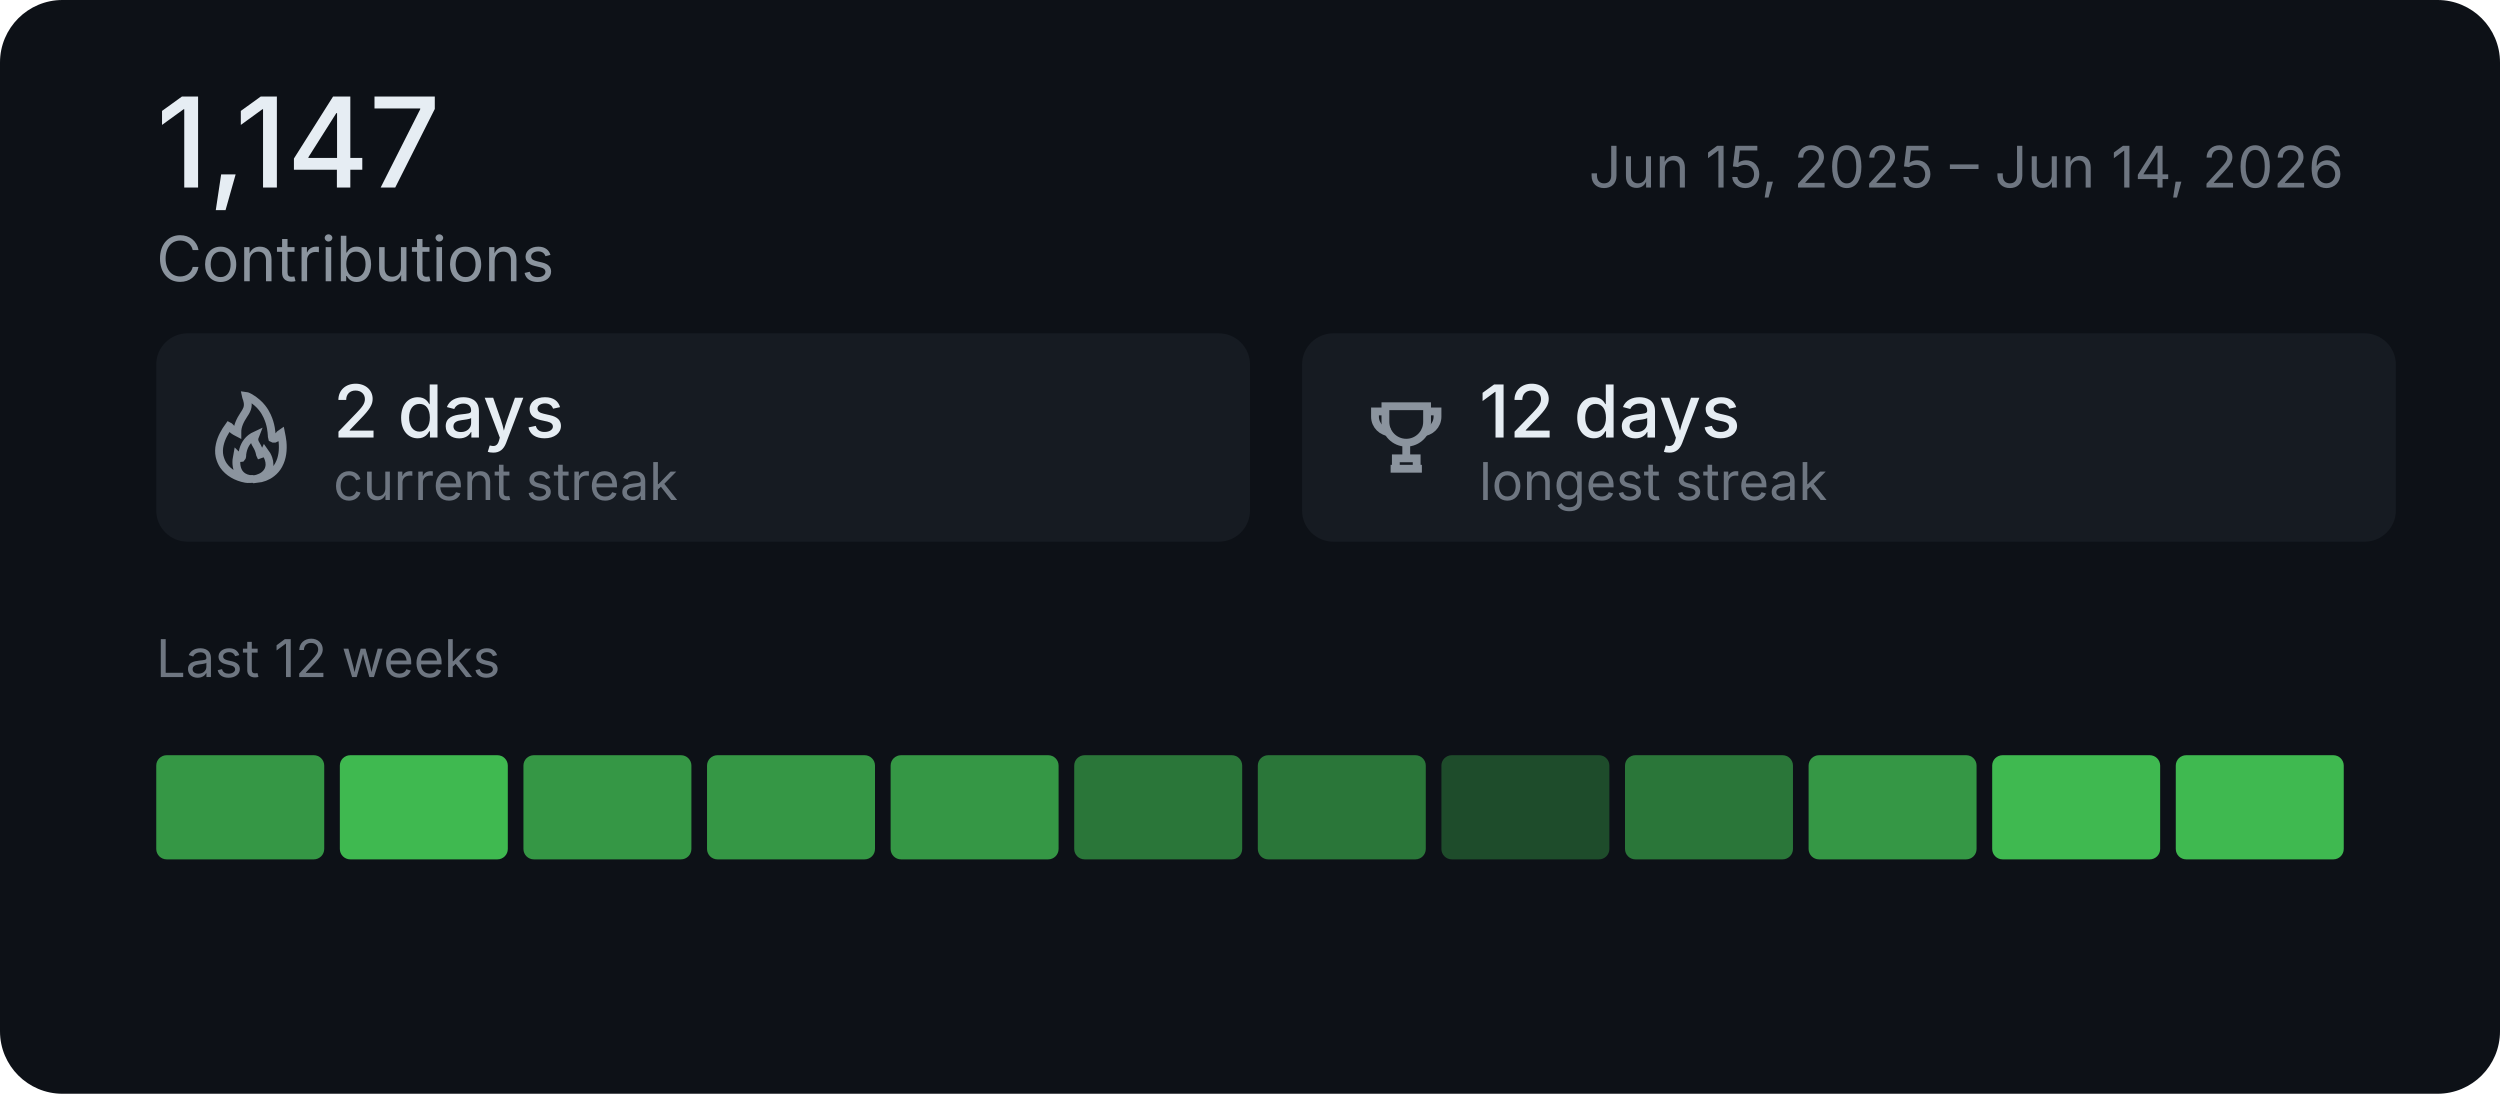
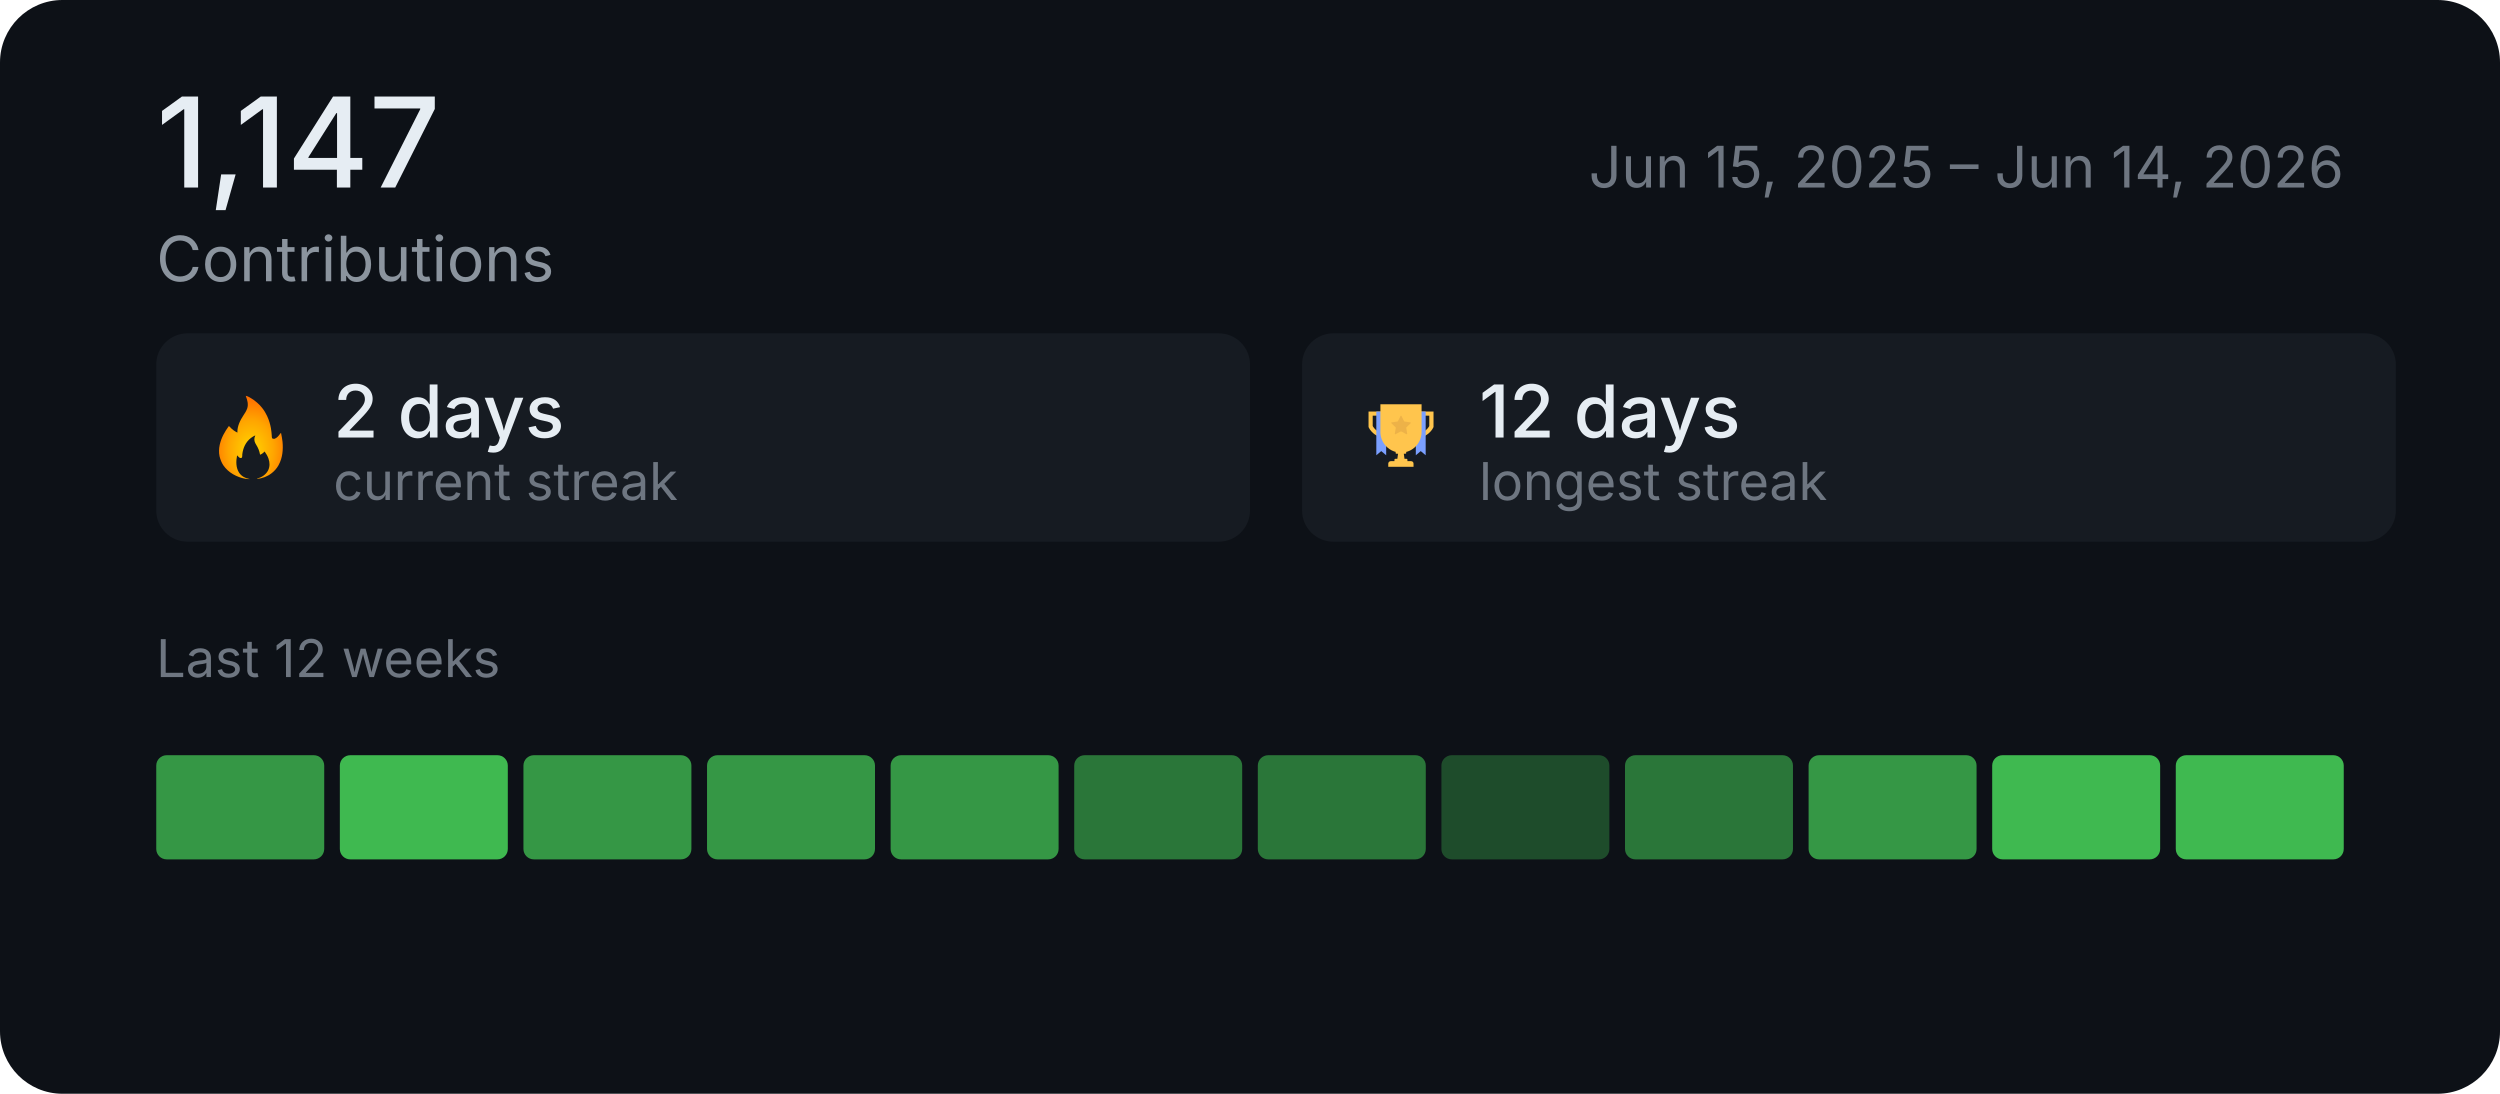
<svg xmlns="http://www.w3.org/2000/svg" width="480" height="210" viewBox="0 0 480 210">
+   <defs>
+     <radialGradient id="flameGradient" cx="50%" cy="65%" r="65%">
+       <stop offset="0%" stop-color="#FFD600" />
+       <stop offset="55%" stop-color="#FFA500" />
+       <stop offset="100%" stop-color="#FF6A00" />
+     </radialGradient>
+   </defs>
+   <style>
+     .day-bar { cursor: pointer; }
+     .day-bar .tooltip { opacity: 0; transition: opacity 0.12s ease-out; pointer-events: none; }
+     .day-bar:hover .tooltip { opacity: 1; }
+     .day-bar .bar { transition: stroke-opacity 0.12s ease-out; }
+     .day-bar:hover .bar { stroke: #e6edf3; stroke-width: 1; stroke-opacity: 0.7; }
+   </style>
  <rect width="480" height="210" fill="#0d1117" rx="12" />
  <text x="30" y="36" font-family="-apple-system, BlinkMacSystemFont, 'Segoe UI', sans-serif" font-size="24" font-weight="500" fill="#e6edf3">1,147</text>
  <text x="450" y="36" font-family="-apple-system, BlinkMacSystemFont, 'Segoe UI', sans-serif" font-size="11" fill="#6e7681" text-anchor="end">Jun 15, 2025 – Jun 14, 2026</text>
  <text x="30" y="54" font-family="-apple-system, BlinkMacSystemFont, 'Segoe UI', sans-serif" font-size="12" fill="#8b949e">Contributions</text>
  <rect x="30" y="64" width="210" height="40" rx="6" fill="#161b22" />
-   <g transform="translate(42, 76)" fill="none" stroke="#8b949e" stroke-width="1.5">
-     <path d="M5.18 0.00 C5.35 0.02 5.48 0.06 5.63 0.14 C5.65 0.15 5.67 0.16 5.69 0.17 C5.76 0.21 5.83 0.25 5.90 0.28 C5.92 0.29 5.94 0.30 5.96 0.31 C6.46 0.58 6.91 0.91 7.33 1.28 C7.37 1.32 7.37 1.32 7.41 1.35 C7.74 1.64 8.04 1.94 8.30 2.28 C8.32 2.30 8.33 2.32 8.34 2.33 C8.73 2.82 9.04 3.34 9.30 3.90 C9.31 3.93 9.32 3.95 9.33 3.98 C9.66 4.70 9.88 5.44 10.02 6.22 C10.03 6.26 10.03 6.26 10.03 6.30 C10.12 6.75 10.14 7.21 10.18 7.66 C10.18 7.69 10.18 7.71 10.18 7.74 C10.18 7.79 10.19 7.84 10.19 7.88 C10.20 7.98 10.21 8.06 10.24 8.15 C10.39 8.24 10.54 8.27 10.71 8.25 C11.16 8.09 11.45 7.74 11.73 7.36 C11.74 7.34 11.76 7.32 11.78 7.29 C11.79 7.28 11.81 7.26 11.82 7.23 C11.86 7.18 11.86 7.18 11.96 7.12 C12.07 7.67 12.18 8.22 12.24 8.78 C12.24 8.80 12.24 8.83 12.25 8.86 C12.39 10.34 12.24 11.92 11.52 13.24 C11.50 13.28 11.48 13.31 11.47 13.34 C11.15 13.91 10.72 14.41 10.21 14.81 C10.18 14.83 10.15 14.85 10.12 14.88 C9.34 15.49 8.34 15.86 7.36 15.96 C7.36 15.94 7.36 15.92 7.36 15.90 C7.41 15.89 7.41 15.89 7.45 15.87 C8.30 15.61 9.06 15.12 9.48 14.31 C9.83 13.59 9.81 12.80 9.55 12.06 C9.38 11.57 9.11 11.10 8.80 10.68 C8.79 10.70 8.77 10.72 8.76 10.73 C8.61 10.89 8.46 11.02 8.28 11.14 C8.26 11.15 8.24 11.16 8.21 11.18 C8.12 11.24 8.04 11.28 7.93 11.31 C7.92 11.29 7.92 11.27 7.92 11.24 C7.79 10.55 7.57 10.01 7.20 9.41 C6.92 8.97 6.77 8.59 6.86 8.06 C6.91 7.90 6.96 7.74 7.02 7.59 C6.72 7.73 6.44 7.88 6.18 8.09 C6.16 8.10 6.14 8.12 6.13 8.13 C5.16 8.90 4.67 10.01 4.52 11.21 C4.51 11.33 4.51 11.44 4.51 11.55 C4.50 11.71 4.48 11.82 4.37 11.93 C4.24 11.95 4.13 11.96 4.02 11.90 C3.87 11.79 3.74 11.66 3.62 11.53 C3.58 11.50 3.55 11.46 3.52 11.43 C3.30 12.55 3.27 13.79 3.92 14.78 C4.38 15.43 5.07 15.82 5.84 15.95 C5.87 15.96 5.87 15.96 5.90 15.96 C5.90 15.97 5.90 15.98 5.90 15.99 C5.66 16.00 5.45 15.98 5.22 15.94 C5.19 15.94 5.15 15.93 5.12 15.93 C3.45 15.61 1.86 14.77 0.88 13.34 C0.55 12.84 0.33 12.29 0.18 11.71 C0.16 11.65 0.16 11.65 0.15 11.59 C0.00 10.92 0.03 10.10 0.18 9.43 C0.19 9.41 0.19 9.38 0.20 9.35 C0.49 8.04 1.15 6.89 1.93 5.81 C2.03 5.86 2.08 5.90 2.15 5.98 C2.55 6.45 3.03 6.78 3.58 7.06 C3.58 7.04 3.58 7.02 3.58 7.01 C3.54 5.82 4.13 4.67 4.76 3.71 C5.02 3.33 5.27 2.94 5.43 2.50 C5.44 2.46 5.45 2.43 5.47 2.40 C5.71 1.64 5.51 0.86 5.23 0.15 C5.21 0.10 5.19 0.05 5.18 0.00 Z" />
+   <g transform="translate(42, 76)">
+     <path d="M5.18 0.00 C5.35 0.02 5.48 0.06 5.63 0.14 C5.65 0.15 5.67 0.16 5.69 0.17 C5.76 0.21 5.83 0.25 5.90 0.28 C5.92 0.29 5.94 0.30 5.96 0.31 C6.46 0.58 6.91 0.91 7.33 1.28 C7.37 1.32 7.37 1.32 7.41 1.35 C7.74 1.64 8.04 1.94 8.30 2.28 C8.32 2.30 8.33 2.32 8.34 2.33 C8.73 2.82 9.04 3.34 9.30 3.90 C9.31 3.93 9.32 3.95 9.33 3.98 C9.66 4.70 9.88 5.44 10.02 6.22 C10.03 6.26 10.03 6.26 10.03 6.30 C10.12 6.75 10.14 7.21 10.18 7.66 C10.18 7.69 10.18 7.71 10.18 7.74 C10.18 7.79 10.19 7.84 10.19 7.88 C10.20 7.98 10.21 8.06 10.24 8.15 C10.39 8.24 10.54 8.27 10.71 8.25 C11.16 8.09 11.45 7.74 11.73 7.36 C11.74 7.34 11.76 7.32 11.78 7.29 C11.79 7.28 11.81 7.26 11.82 7.23 C11.86 7.18 11.86 7.18 11.96 7.12 C12.07 7.67 12.18 8.22 12.24 8.78 C12.24 8.80 12.24 8.83 12.25 8.86 C12.39 10.34 12.24 11.92 11.52 13.24 C11.50 13.28 11.48 13.31 11.47 13.34 C11.15 13.91 10.72 14.41 10.21 14.81 C10.18 14.83 10.15 14.85 10.12 14.88 C9.34 15.49 8.34 15.86 7.36 15.96 C7.36 15.94 7.36 15.92 7.36 15.90 C7.41 15.89 7.41 15.89 7.45 15.87 C8.30 15.61 9.06 15.12 9.48 14.31 C9.83 13.59 9.81 12.80 9.55 12.06 C9.38 11.57 9.11 11.10 8.80 10.68 C8.79 10.70 8.77 10.72 8.76 10.73 C8.61 10.89 8.46 11.02 8.28 11.14 C8.26 11.15 8.24 11.16 8.21 11.18 C8.12 11.24 8.04 11.28 7.93 11.31 C7.92 11.29 7.92 11.27 7.92 11.24 C7.79 10.55 7.57 10.01 7.20 9.41 C6.92 8.97 6.77 8.59 6.86 8.06 C6.91 7.90 6.96 7.74 7.02 7.59 C6.72 7.73 6.44 7.88 6.18 8.09 C6.16 8.10 6.14 8.12 6.13 8.13 C5.16 8.90 4.67 10.01 4.52 11.21 C4.51 11.33 4.51 11.44 4.51 11.55 C4.50 11.71 4.48 11.82 4.37 11.93 C4.24 11.95 4.13 11.96 4.02 11.90 C3.87 11.79 3.74 11.66 3.62 11.53 C3.58 11.50 3.55 11.46 3.52 11.43 C3.30 12.55 3.27 13.79 3.92 14.78 C4.38 15.43 5.07 15.82 5.84 15.95 C5.87 15.96 5.87 15.96 5.90 15.96 C5.90 15.97 5.90 15.98 5.90 15.99 C5.66 16.00 5.45 15.98 5.22 15.94 C5.19 15.94 5.15 15.93 5.12 15.93 C3.45 15.61 1.86 14.77 0.88 13.34 C0.55 12.84 0.33 12.29 0.18 11.71 C0.16 11.65 0.16 11.65 0.15 11.59 C0.00 10.92 0.03 10.10 0.18 9.43 C0.19 9.41 0.19 9.38 0.20 9.35 C0.49 8.04 1.15 6.89 1.93 5.81 C2.03 5.86 2.08 5.90 2.15 5.98 C2.55 6.45 3.03 6.78 3.58 7.06 C3.58 7.04 3.58 7.02 3.58 7.01 C3.54 5.82 4.13 4.67 4.76 3.71 C5.02 3.33 5.27 2.94 5.43 2.50 C5.44 2.46 5.45 2.43 5.47 2.40 C5.71 1.64 5.51 0.86 5.23 0.15 C5.21 0.10 5.19 0.05 5.18 0.00 Z" fill="url(#flameGradient)" stroke="none" />
  </g>
  <text x="64" y="84" font-family="-apple-system, BlinkMacSystemFont, 'Segoe UI', sans-serif" font-size="14" font-weight="500" fill="#e6edf3">2 days</text>
  <text x="64" y="96" font-family="-apple-system, BlinkMacSystemFont, 'Segoe UI', sans-serif" font-size="10" fill="#6e7681">current streak</text>
  <rect x="250" y="64" width="210" height="40" rx="6" fill="#161b22" />
-   <g transform="translate(262, 76)" fill="none" stroke="#8b949e" stroke-width="1.5">
-     <path d="M4 2h8v3a4 4 0 0 1-8 0V2z" />
-     <path d="M4 3H2v1a3 3 0 0 0 3 3" />
-     <path d="M12 3h2v1a3 3 0 0 1-3 3" />
-     <path d="M8 9v3M5 14h6M6 12h4v2H6z" />
+   <g transform="translate(261, 75) scale(0.1333)">
+     <path fill="#FFC54D" d="M74.5,101.6h-5.3v-2c0-0.8-0.6-1.4-1.4-1.4H65l-1-7.3h2.2c0.8,0,1.4-0.6,1.4-1.4s-0.6-1.4-1.4-1.4h-2.6 l-0.3-2h-6.9l-0.3,2h-2.6c-0.8,0-1.4,0.6-1.4,1.4s0.6,1.4,1.4,1.4h2.2l-1,7.3h-2.8c-0.8,0-1.4,0.6-1.4,1.4v2h-5.3 c-2,0-3.6,1.6-3.6,3.6v4.5H78v-4.5C78.1,103.2,76.5,101.6,74.5,101.6z" />
+     <path fill="#FFC54D" d="M75.7,30.1v6h25V51c-1.4,2.6-8.5,14-29,11.5l-0.7,6c2.3,0.3,4.5,0.4,6.6,0.4c22,0,28.7-15.3,29-16l0.2-0.6 V30.1H75.7z" />
+     <path fill="#FFC54D" d="M48.9,68.4l-0.7-6c-20.5,2.6-27.7-8.9-29-11.5V36.1h25v-6h-31v22.2l0.2,0.6c0.3,0.7,7,16,29,16 C44.4,68.8,46.6,68.7,48.9,68.4z" />
+     <polygon fill="#7A9FFF" points="81.3,30.1 81.3,93.1 88.4,87.1 95.5,93.1 95.5,30.1" />
+     <polygon fill="#7A9FFF" points="24.4,93.1 31.5,87.1 38.6,93.1 38.6,30.1 24.4,30.1" />
+     <path fill="#FFC54D" d="M60,89.3L60,89.3c-16.4,0-29.7-13.3-29.7-29.7v-40h59.3v40C89.6,76,76.3,89.3,60,89.3z" />
+     <path fill="#EDB248" d="M60.6,36.5l3.8,7.6c0.1,0.2,0.3,0.4,0.6,0.4l8.4,1.2c0.6,0.1,0.8,0.8,0.4,1.3l-6.1,5.9 c-0.2,0.2-0.3,0.4-0.2,0.7l1.4,8.4c0.1,0.6-0.5,1.1-1.1,0.8l-7.5-4c-0.2-0.1-0.5-0.1-0.7,0l-7.5,4c-0.5,0.3-1.2-0.2-1.1-0.8 l1.4-8.4c0-0.2,0-0.5-0.2-0.7L46.1,47c-0.4-0.4-0.2-1.2,0.4-1.3l8.4-1.2c0.2,0,0.4-0.2,0.6-0.4l3.8-7.6 C59.6,35.9,60.3,35.9,60.6,36.5z" />
  </g>
  <text x="284" y="84" font-family="-apple-system, BlinkMacSystemFont, 'Segoe UI', sans-serif" font-size="14" font-weight="500" fill="#e6edf3">12 days</text>
  <text x="284" y="96" font-family="-apple-system, BlinkMacSystemFont, 'Segoe UI', sans-serif" font-size="10" fill="#6e7681">longest streak</text>
  <text x="30" y="130" font-family="-apple-system, BlinkMacSystemFont, 'Segoe UI', sans-serif" font-size="10" fill="#6e7681">Last 12 weeks</text>
-   <rect x="30" y="145" width="32.25" height="20" rx="2" fill="#3fb950" fill-opacity="0.8" />
-   <rect x="65.25" y="145" width="32.25" height="20" rx="2" fill="#3fb950" fill-opacity="1" />
-   <rect x="100.5" y="145" width="32.25" height="20" rx="2" fill="#3fb950" fill-opacity="0.8" />
-   <rect x="135.75" y="145" width="32.25" height="20" rx="2" fill="#3fb950" fill-opacity="0.8" />
-   <rect x="171" y="145" width="32.25" height="20" rx="2" fill="#3fb950" fill-opacity="0.8" />
-   <rect x="206.25" y="145" width="32.25" height="20" rx="2" fill="#3fb950" fill-opacity="0.6" />
-   <rect x="241.5" y="145" width="32.25" height="20" rx="2" fill="#3fb950" fill-opacity="0.6" />
-   <rect x="276.75" y="145" width="32.25" height="20" rx="2" fill="#3fb950" fill-opacity="0.35" />
-   <rect x="312" y="145" width="32.25" height="20" rx="2" fill="#3fb950" fill-opacity="0.6" />
-   <rect x="347.25" y="145" width="32.25" height="20" rx="2" fill="#3fb950" fill-opacity="0.8" />
-   <rect x="382.5" y="145" width="32.25" height="20" rx="2" fill="#3fb950" fill-opacity="1" />
-   <rect x="417.75" y="145" width="32.25" height="20" rx="2" fill="#3fb950" fill-opacity="1" />
+   <g class="day-bar">
+     <rect class="bar" x="30" y="145" width="32.25" height="20" rx="2" fill="#3fb950" fill-opacity="0.8" />
+     <g class="tooltip" transform="translate(46.125,0)">
+       <rect x="-35" y="105" width="70" height="36" rx="4" fill="#21262d" stroke="#30363d" />
+       <polygon points="-5,141 5,141 0,146" fill="#21262d" />
+       <text x="0" y="120" font-family="-apple-system, BlinkMacSystemFont, 'Segoe UI', sans-serif" font-size="9" font-weight="600" fill="#e6edf3" text-anchor="middle">Mar 23–29</text>
+       <text x="0" y="133" font-family="-apple-system, BlinkMacSystemFont, 'Segoe UI', sans-serif" font-size="9" fill="#8b949e" text-anchor="middle">16 contributions</text>
+     </g>
+   </g>
+   <g class="day-bar">
+     <rect class="bar" x="65.25" y="145" width="32.25" height="20" rx="2" fill="#3fb950" fill-opacity="1" />
+     <g class="tooltip" transform="translate(81.375,0)">
+       <rect x="-35" y="105" width="70" height="36" rx="4" fill="#21262d" stroke="#30363d" />
+       <polygon points="-5,141 5,141 0,146" fill="#21262d" />
+       <text x="0" y="120" font-family="-apple-system, BlinkMacSystemFont, 'Segoe UI', sans-serif" font-size="9" font-weight="600" fill="#e6edf3" text-anchor="middle">Mar 30–Apr 5</text>
+       <text x="0" y="133" font-family="-apple-system, BlinkMacSystemFont, 'Segoe UI', sans-serif" font-size="9" fill="#8b949e" text-anchor="middle">20 contributions</text>
+     </g>
+   </g>
+   <g class="day-bar">
+     <rect class="bar" x="100.5" y="145" width="32.25" height="20" rx="2" fill="#3fb950" fill-opacity="0.8" />
+     <g class="tooltip" transform="translate(116.625,0)">
+       <rect x="-35" y="105" width="70" height="36" rx="4" fill="#21262d" stroke="#30363d" />
+       <polygon points="-5,141 5,141 0,146" fill="#21262d" />
+       <text x="0" y="120" font-family="-apple-system, BlinkMacSystemFont, 'Segoe UI', sans-serif" font-size="9" font-weight="600" fill="#e6edf3" text-anchor="middle">Apr 6–12</text>
+       <text x="0" y="133" font-family="-apple-system, BlinkMacSystemFont, 'Segoe UI', sans-serif" font-size="9" fill="#8b949e" text-anchor="middle">16 contributions</text>
+     </g>
+   </g>
+   <g class="day-bar">
+     <rect class="bar" x="135.75" y="145" width="32.25" height="20" rx="2" fill="#3fb950" fill-opacity="0.8" />
+     <g class="tooltip" transform="translate(151.875,0)">
+       <rect x="-35" y="105" width="70" height="36" rx="4" fill="#21262d" stroke="#30363d" />
+       <polygon points="-5,141 5,141 0,146" fill="#21262d" />
+       <text x="0" y="120" font-family="-apple-system, BlinkMacSystemFont, 'Segoe UI', sans-serif" font-size="9" font-weight="600" fill="#e6edf3" text-anchor="middle">Apr 13–19</text>
+       <text x="0" y="133" font-family="-apple-system, BlinkMacSystemFont, 'Segoe UI', sans-serif" font-size="9" fill="#8b949e" text-anchor="middle">16 contributions</text>
+     </g>
+   </g>
+   <g class="day-bar">
+     <rect class="bar" x="171" y="145" width="32.25" height="20" rx="2" fill="#3fb950" fill-opacity="0.8" />
+     <g class="tooltip" transform="translate(187.125,0)">
+       <rect x="-35" y="105" width="70" height="36" rx="4" fill="#21262d" stroke="#30363d" />
+       <polygon points="-5,141 5,141 0,146" fill="#21262d" />
+       <text x="0" y="120" font-family="-apple-system, BlinkMacSystemFont, 'Segoe UI', sans-serif" font-size="9" font-weight="600" fill="#e6edf3" text-anchor="middle">Apr 20–26</text>
+       <text x="0" y="133" font-family="-apple-system, BlinkMacSystemFont, 'Segoe UI', sans-serif" font-size="9" fill="#8b949e" text-anchor="middle">16 contributions</text>
+     </g>
+   </g>
+   <g class="day-bar">
+     <rect class="bar" x="206.25" y="145" width="32.25" height="20" rx="2" fill="#3fb950" fill-opacity="0.6" />
+     <g class="tooltip" transform="translate(222.375,0)">
+       <rect x="-35" y="105" width="70" height="36" rx="4" fill="#21262d" stroke="#30363d" />
+       <polygon points="-5,141 5,141 0,146" fill="#21262d" />
+       <text x="0" y="120" font-family="-apple-system, BlinkMacSystemFont, 'Segoe UI', sans-serif" font-size="9" font-weight="600" fill="#e6edf3" text-anchor="middle">Apr 27–May 3</text>
+       <text x="0" y="133" font-family="-apple-system, BlinkMacSystemFont, 'Segoe UI', sans-serif" font-size="9" fill="#8b949e" text-anchor="middle">12 contributions</text>
+     </g>
+   </g>
+   <g class="day-bar">
+     <rect class="bar" x="241.5" y="145" width="32.25" height="20" rx="2" fill="#3fb950" fill-opacity="0.6" />
+     <g class="tooltip" transform="translate(257.625,0)">
+       <rect x="-35" y="105" width="70" height="36" rx="4" fill="#21262d" stroke="#30363d" />
+       <polygon points="-5,141 5,141 0,146" fill="#21262d" />
+       <text x="0" y="120" font-family="-apple-system, BlinkMacSystemFont, 'Segoe UI', sans-serif" font-size="9" font-weight="600" fill="#e6edf3" text-anchor="middle">May 4–10</text>
+       <text x="0" y="133" font-family="-apple-system, BlinkMacSystemFont, 'Segoe UI', sans-serif" font-size="9" fill="#8b949e" text-anchor="middle">12 contributions</text>
+     </g>
+   </g>
+   <g class="day-bar">
+     <rect class="bar" x="276.75" y="145" width="32.25" height="20" rx="2" fill="#3fb950" fill-opacity="0.35" />
+     <g class="tooltip" transform="translate(292.875,0)">
+       <rect x="-35" y="105" width="70" height="36" rx="4" fill="#21262d" stroke="#30363d" />
+       <polygon points="-5,141 5,141 0,146" fill="#21262d" />
+       <text x="0" y="120" font-family="-apple-system, BlinkMacSystemFont, 'Segoe UI', sans-serif" font-size="9" font-weight="600" fill="#e6edf3" text-anchor="middle">May 11–17</text>
+       <text x="0" y="133" font-family="-apple-system, BlinkMacSystemFont, 'Segoe UI', sans-serif" font-size="9" fill="#8b949e" text-anchor="middle">7 contributions</text>
+     </g>
+   </g>
+   <g class="day-bar">
+     <rect class="bar" x="312" y="145" width="32.25" height="20" rx="2" fill="#3fb950" fill-opacity="0.6" />
+     <g class="tooltip" transform="translate(328.125,0)">
+       <rect x="-35" y="105" width="70" height="36" rx="4" fill="#21262d" stroke="#30363d" />
+       <polygon points="-5,141 5,141 0,146" fill="#21262d" />
+       <text x="0" y="120" font-family="-apple-system, BlinkMacSystemFont, 'Segoe UI', sans-serif" font-size="9" font-weight="600" fill="#e6edf3" text-anchor="middle">May 18–24</text>
+       <text x="0" y="133" font-family="-apple-system, BlinkMacSystemFont, 'Segoe UI', sans-serif" font-size="9" fill="#8b949e" text-anchor="middle">12 contributions</text>
+     </g>
+   </g>
+   <g class="day-bar">
+     <rect class="bar" x="347.25" y="145" width="32.25" height="20" rx="2" fill="#3fb950" fill-opacity="0.8" />
+     <g class="tooltip" transform="translate(363.375,0)">
+       <rect x="-35" y="105" width="70" height="36" rx="4" fill="#21262d" stroke="#30363d" />
+       <polygon points="-5,141 5,141 0,146" fill="#21262d" />
+       <text x="0" y="120" font-family="-apple-system, BlinkMacSystemFont, 'Segoe UI', sans-serif" font-size="9" font-weight="600" fill="#e6edf3" text-anchor="middle">May 25–31</text>
+       <text x="0" y="133" font-family="-apple-system, BlinkMacSystemFont, 'Segoe UI', sans-serif" font-size="9" fill="#8b949e" text-anchor="middle">16 contributions</text>
+     </g>
+   </g>
+   <g class="day-bar">
+     <rect class="bar" x="382.5" y="145" width="32.25" height="20" rx="2" fill="#3fb950" fill-opacity="1" />
+     <g class="tooltip" transform="translate(398.625,0)">
+       <rect x="-35" y="105" width="70" height="36" rx="4" fill="#21262d" stroke="#30363d" />
+       <polygon points="-5,141 5,141 0,146" fill="#21262d" />
+       <text x="0" y="120" font-family="-apple-system, BlinkMacSystemFont, 'Segoe UI', sans-serif" font-size="9" font-weight="600" fill="#e6edf3" text-anchor="middle">Jun 1–7</text>
+       <text x="0" y="133" font-family="-apple-system, BlinkMacSystemFont, 'Segoe UI', sans-serif" font-size="9" fill="#8b949e" text-anchor="middle">20 contributions</text>
+     </g>
+   </g>
+   <g class="day-bar">
+     <rect class="bar" x="417.75" y="145" width="32.25" height="20" rx="2" fill="#3fb950" fill-opacity="1" />
+     <g class="tooltip" transform="translate(433.875,0)">
+       <rect x="-35" y="105" width="70" height="36" rx="4" fill="#21262d" stroke="#30363d" />
+       <polygon points="-5,141 5,141 0,146" fill="#21262d" />
+       <text x="0" y="120" font-family="-apple-system, BlinkMacSystemFont, 'Segoe UI', sans-serif" font-size="9" font-weight="600" fill="#e6edf3" text-anchor="middle">Jun 8–14</text>
+       <text x="0" y="133" font-family="-apple-system, BlinkMacSystemFont, 'Segoe UI', sans-serif" font-size="9" fill="#8b949e" text-anchor="middle">20 contributions</text>
+     </g>
+   </g>
</svg>
